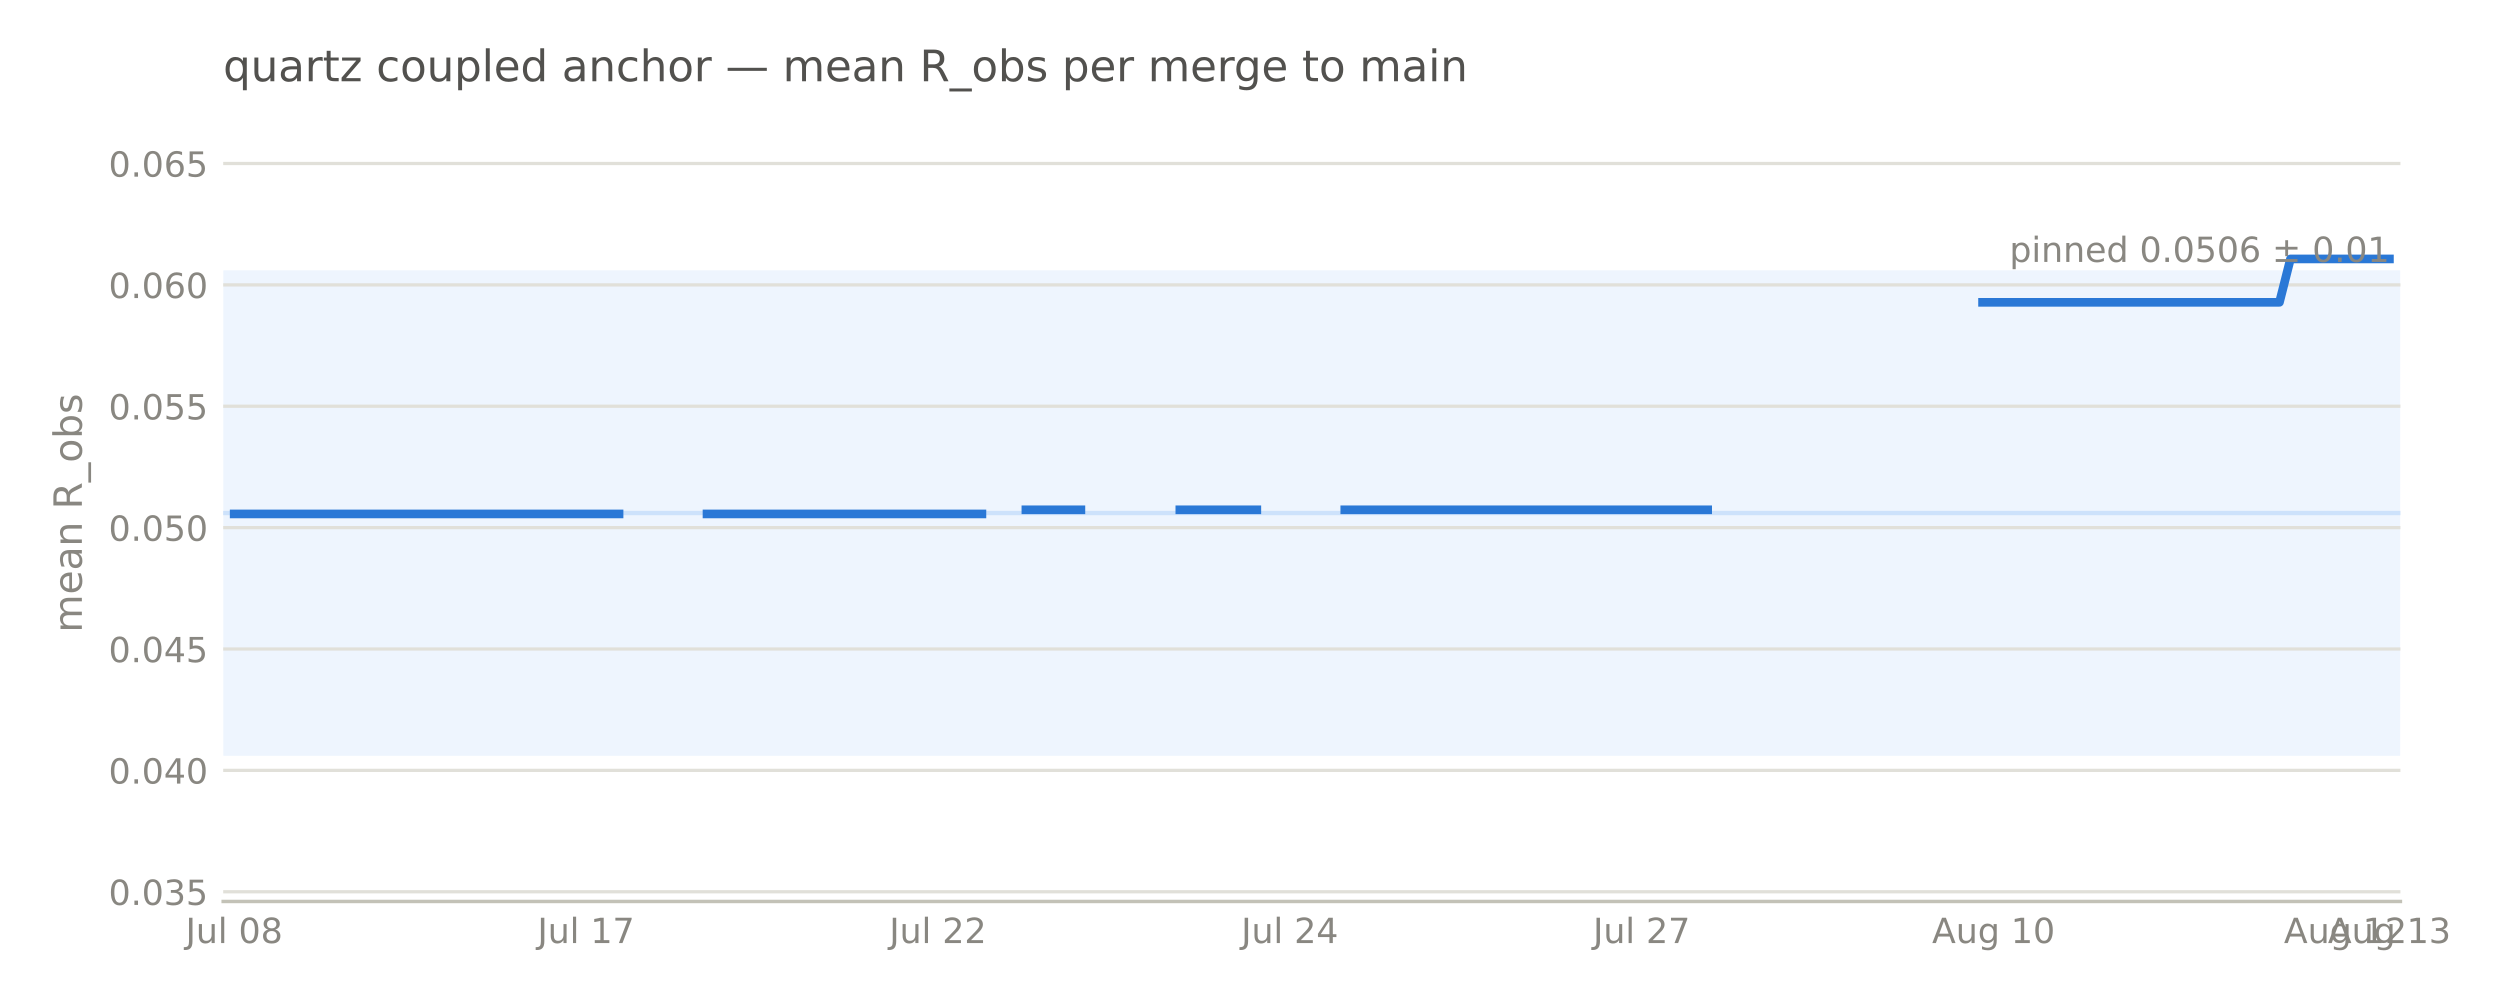
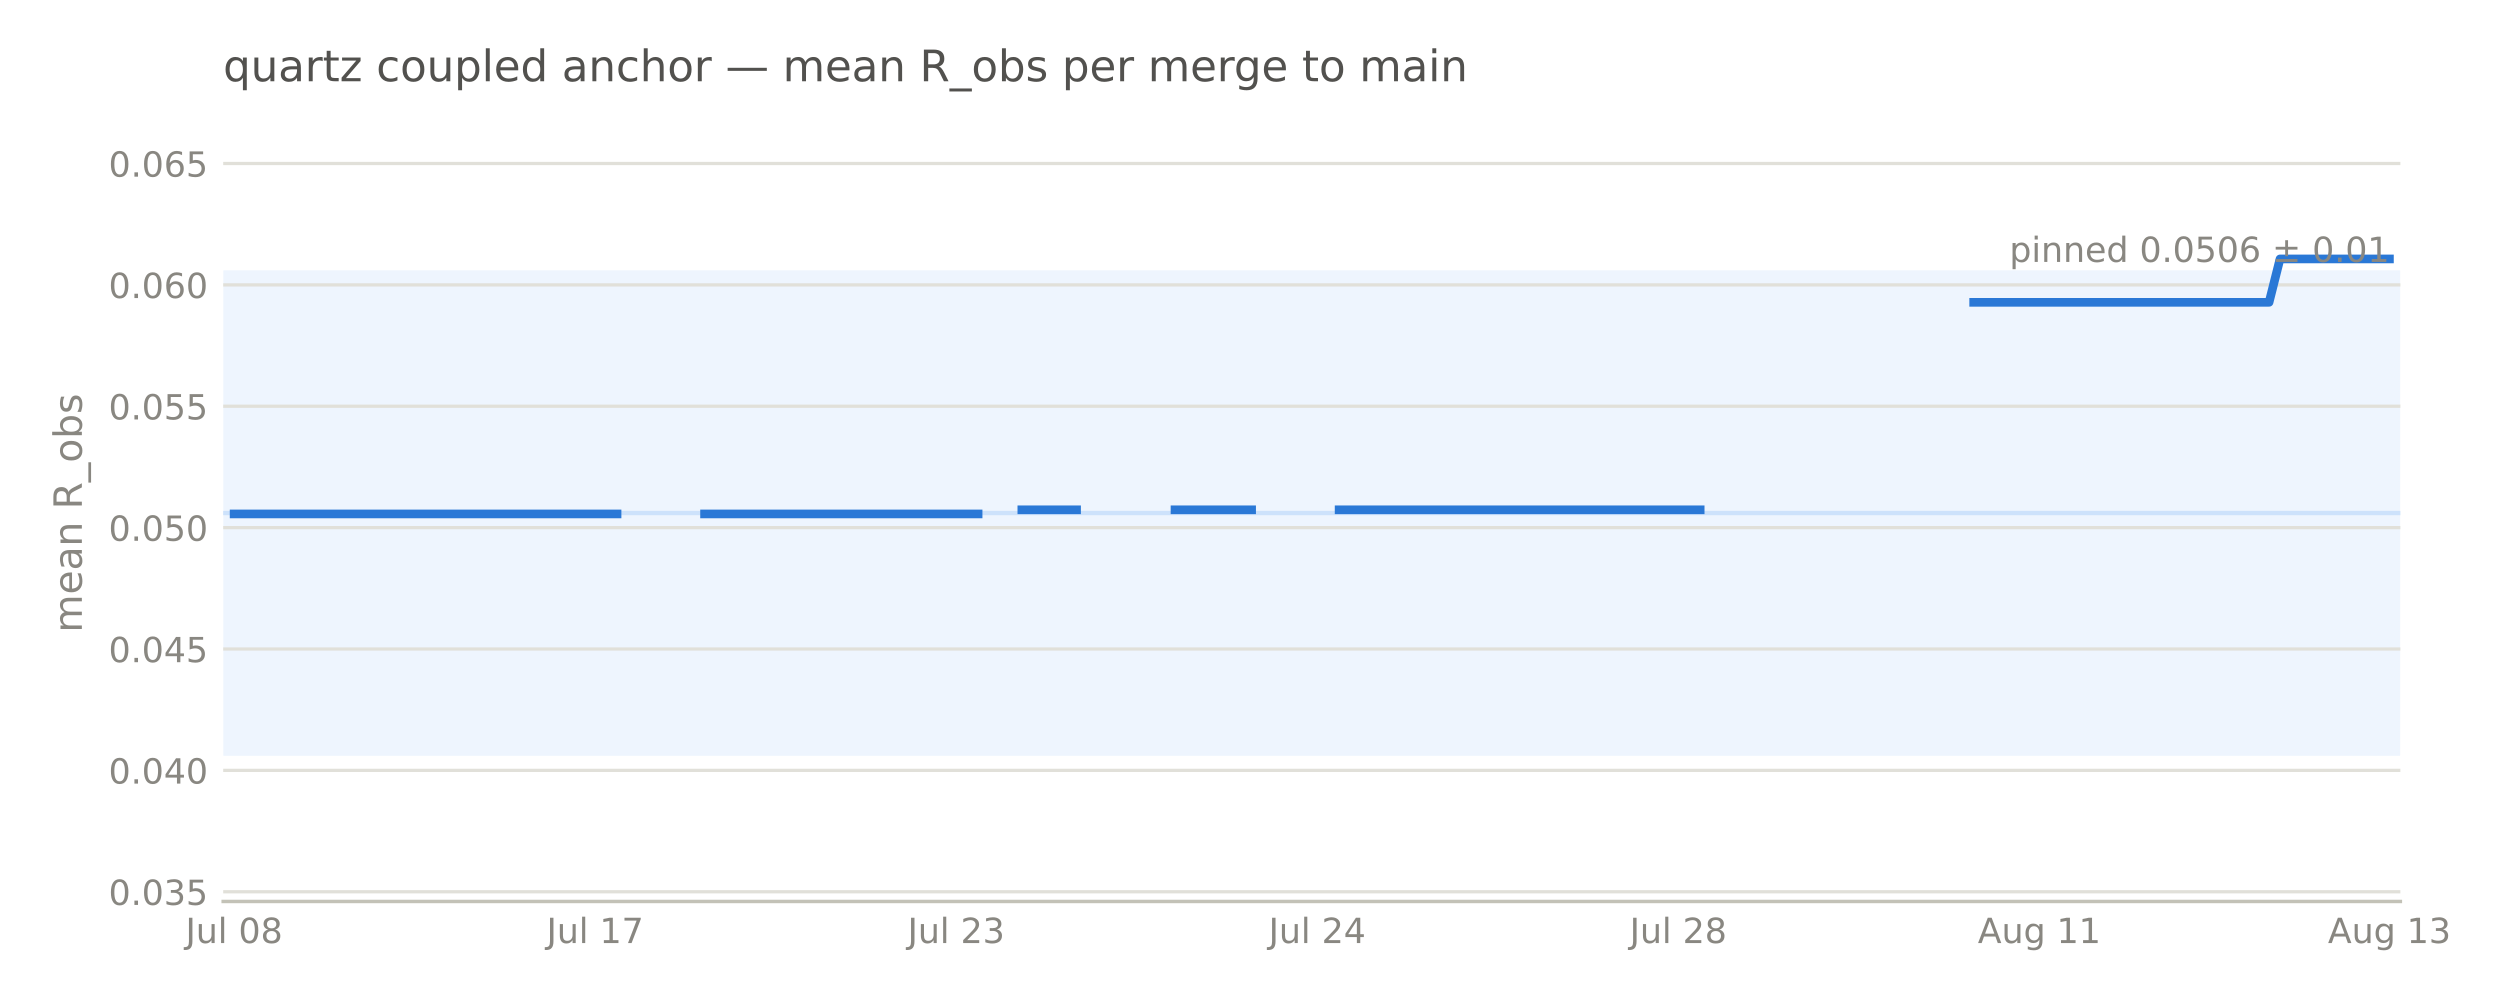
<svg xmlns="http://www.w3.org/2000/svg" width="576pt" height="230.4pt" viewBox="0 0 576 230.4" version="1.1">
  <defs>
    <style type="text/css">*{stroke-linejoin: round; stroke-linecap: butt}</style>
  </defs>
  <g id="figure_1">
    <g id="patch_1">
      <path d="M 0 230.4  L 576 230.4  L 576 0  L 0 0  L 0 230.4  z " style="fill: none; opacity: 0" />
    </g>
    <g id="axes_1">
      <g id="patch_2">
-         <path d="M 51.422 207.698  L 553.055 207.698  L 553.055 28.72  L 51.422 28.72  L 51.422 207.698  z " style="fill: none" />
+         <path d="M 51.422 207.698  L 553.043 207.698  L 553.043 28.72  L 51.422 28.72  L 51.422 207.698  z " style="fill: none" />
      </g>
      <g id="patch_3">
-         <path d="M 51.422 174.14  L 553.055 174.14  L 553.055 62.278  L 51.422 62.278  z " clip-path="url(#pd6c07075dd)" style="fill: #cde2fb; opacity: 0.35" />
+         <path d="M 51.422 174.14  L 553.043 174.14  L 553.043 62.278  L 51.422 62.278  z " clip-path="url(#p2a41a6573e)" style="fill: #cde2fb; opacity: 0.35" />
      </g>
      <g id="matplotlib.axis_1">
        <g id="xtick_1">
          <g id="line2d_1" />
          <g id="text_1">
-             <text style="font-size: 8px; font-family: 'DejaVu Sans', 'Bitstream Vera Sans', 'Computer Modern Sans Serif', 'Lucida Grande', 'Verdana', 'Geneva', 'Lucid', 'Arial', 'Helvetica', 'Avant Garde', sans-serif; text-anchor: middle; fill: #898781" x="53.956" y="217.277" transform="rotate(-0 53.95561 217.2769)">Jul 08</text>
+             <text style="font-size: 8px; font-family: 'DejaVu Sans', 'Bitstream Vera Sans', 'Computer Modern Sans Serif', 'Lucida Grande', 'Verdana', 'Geneva', 'Lucid', 'Arial', 'Helvetica', 'Avant Garde', sans-serif; text-anchor: middle; fill: #898781" x="53.943" y="217.277" transform="rotate(-0 53.94282 217.2769)">Jul 08</text>
          </g>
        </g>
        <g id="xtick_2">
          <g id="line2d_2" />
          <g id="text_2">
-             <text style="font-size: 8px; font-family: 'DejaVu Sans', 'Bitstream Vera Sans', 'Computer Modern Sans Serif', 'Lucida Grande', 'Verdana', 'Geneva', 'Lucid', 'Arial', 'Helvetica', 'Avant Garde', sans-serif; text-anchor: middle; fill: #898781" x="135.028" y="217.277" transform="rotate(-0 135.0275 217.2769)">Jul 17</text>
+             <text style="font-size: 8px; font-family: 'DejaVu Sans', 'Bitstream Vera Sans', 'Computer Modern Sans Serif', 'Lucida Grande', 'Verdana', 'Geneva', 'Lucid', 'Arial', 'Helvetica', 'Avant Garde', sans-serif; text-anchor: middle; fill: #898781" x="137.126" y="217.277" transform="rotate(-0 137.1262 217.2769)">Jul 17</text>
          </g>
        </g>
        <g id="xtick_3">
          <g id="line2d_3" />
          <g id="text_3">
-             <text style="font-size: 8px; font-family: 'DejaVu Sans', 'Bitstream Vera Sans', 'Computer Modern Sans Serif', 'Lucida Grande', 'Verdana', 'Geneva', 'Lucid', 'Arial', 'Helvetica', 'Avant Garde', sans-serif; text-anchor: middle; fill: #898781" x="216.099" y="217.277" transform="rotate(-0 216.0994 217.2769)">Jul 22</text>
+             <text style="font-size: 8px; font-family: 'DejaVu Sans', 'Bitstream Vera Sans', 'Computer Modern Sans Serif', 'Lucida Grande', 'Verdana', 'Geneva', 'Lucid', 'Arial', 'Helvetica', 'Avant Garde', sans-serif; text-anchor: middle; fill: #898781" x="220.31" y="217.277" transform="rotate(-0 220.3096 217.2769)">Jul 23</text>
          </g>
        </g>
        <g id="xtick_4">
          <g id="line2d_4" />
          <g id="text_4">
-             <text style="font-size: 8px; font-family: 'DejaVu Sans', 'Bitstream Vera Sans', 'Computer Modern Sans Serif', 'Lucida Grande', 'Verdana', 'Geneva', 'Lucid', 'Arial', 'Helvetica', 'Avant Garde', sans-serif; text-anchor: middle; fill: #898781" x="297.171" y="217.277" transform="rotate(-0 297.1713 217.2769)">Jul 24</text>
+             <text style="font-size: 8px; font-family: 'DejaVu Sans', 'Bitstream Vera Sans', 'Computer Modern Sans Serif', 'Lucida Grande', 'Verdana', 'Geneva', 'Lucid', 'Arial', 'Helvetica', 'Avant Garde', sans-serif; text-anchor: middle; fill: #898781" x="303.493" y="217.277" transform="rotate(-0 303.493 217.2769)">Jul 24</text>
          </g>
        </g>
        <g id="xtick_5">
          <g id="line2d_5" />
          <g id="text_5">
-             <text style="font-size: 8px; font-family: 'DejaVu Sans', 'Bitstream Vera Sans', 'Computer Modern Sans Serif', 'Lucida Grande', 'Verdana', 'Geneva', 'Lucid', 'Arial', 'Helvetica', 'Avant Garde', sans-serif; text-anchor: middle; fill: #898781" x="378.243" y="217.277" transform="rotate(-0 378.2432 217.2769)">Jul 27</text>
+             <text style="font-size: 8px; font-family: 'DejaVu Sans', 'Bitstream Vera Sans', 'Computer Modern Sans Serif', 'Lucida Grande', 'Verdana', 'Geneva', 'Lucid', 'Arial', 'Helvetica', 'Avant Garde', sans-serif; text-anchor: middle; fill: #898781" x="386.676" y="217.277" transform="rotate(-0 386.6764 217.2769)">Jul 28</text>
          </g>
        </g>
        <g id="xtick_6">
          <g id="line2d_6" />
          <g id="text_6">
-             <text style="font-size: 8px; font-family: 'DejaVu Sans', 'Bitstream Vera Sans', 'Computer Modern Sans Serif', 'Lucida Grande', 'Verdana', 'Geneva', 'Lucid', 'Arial', 'Helvetica', 'Avant Garde', sans-serif; text-anchor: middle; fill: #898781" x="459.315" y="217.276" transform="rotate(-0 459.3152 217.2763)">Aug 10</text>
+             <text style="font-size: 8px; font-family: 'DejaVu Sans', 'Bitstream Vera Sans', 'Computer Modern Sans Serif', 'Lucida Grande', 'Verdana', 'Geneva', 'Lucid', 'Arial', 'Helvetica', 'Avant Garde', sans-serif; text-anchor: middle; fill: #898781" x="469.86" y="217.276" transform="rotate(-0 469.8598 217.2763)">Aug 11</text>
          </g>
        </g>
        <g id="xtick_7">
          <g id="line2d_7" />
          <g id="text_7">
-             <text style="font-size: 8px; font-family: 'DejaVu Sans', 'Bitstream Vera Sans', 'Computer Modern Sans Serif', 'Lucida Grande', 'Verdana', 'Geneva', 'Lucid', 'Arial', 'Helvetica', 'Avant Garde', sans-serif; text-anchor: middle; fill: #898781" x="540.387" y="217.276" transform="rotate(-0 540.3871 217.2763)">Aug 12</text>
-           </g>
-         </g>
-         <g id="xtick_8">
-           <g id="line2d_8" />
-           <g id="text_8">
-             <text style="font-size: 8px; font-family: 'DejaVu Sans', 'Bitstream Vera Sans', 'Computer Modern Sans Serif', 'Lucida Grande', 'Verdana', 'Geneva', 'Lucid', 'Arial', 'Helvetica', 'Avant Garde', sans-serif; text-anchor: middle; fill: #898781" x="550.521" y="217.276" transform="rotate(-0 550.521 217.2763)">Aug 13</text>
+             <text style="font-size: 8px; font-family: 'DejaVu Sans', 'Bitstream Vera Sans', 'Computer Modern Sans Serif', 'Lucida Grande', 'Verdana', 'Geneva', 'Lucid', 'Arial', 'Helvetica', 'Avant Garde', sans-serif; text-anchor: middle; fill: #898781" x="550.523" y="217.276" transform="rotate(-0 550.5225 217.2763)">Aug 13</text>
          </g>
        </g>
      </g>
      <g id="matplotlib.axis_2">
        <g id="ytick_1">
-           <g id="line2d_9">
-             <path d="M 51.422 205.461  L 553.055 205.461  " clip-path="url(#pd6c07075dd)" style="fill: none; stroke: #e1e0d9; stroke-width: 0.75; stroke-linecap: square" />
+           <g id="line2d_8">
+             <path d="M 51.422 205.461  L 553.043 205.461  " clip-path="url(#p2a41a6573e)" style="fill: none; stroke: #e1e0d9; stroke-width: 0.75; stroke-linecap: square" />
          </g>
-           <g id="line2d_10" />
-           <g id="text_9">
+           <g id="line2d_9" />
+           <g id="text_8">
            <text style="font-size: 8px; font-family: 'DejaVu Sans', 'Bitstream Vera Sans', 'Computer Modern Sans Serif', 'Lucida Grande', 'Verdana', 'Geneva', 'Lucid', 'Arial', 'Helvetica', 'Avant Garde', sans-serif; text-anchor: end; fill: #898781" x="47.922" y="208.5" transform="rotate(-0 47.92211 208.5)">0.035</text>
          </g>
        </g>
        <g id="ytick_2">
-           <g id="line2d_11">
-             <path d="M 51.422 177.496  L 553.055 177.496  " clip-path="url(#pd6c07075dd)" style="fill: none; stroke: #e1e0d9; stroke-width: 0.75; stroke-linecap: square" />
+           <g id="line2d_10">
+             <path d="M 51.422 177.496  L 553.043 177.496  " clip-path="url(#p2a41a6573e)" style="fill: none; stroke: #e1e0d9; stroke-width: 0.75; stroke-linecap: square" />
          </g>
-           <g id="line2d_12" />
-           <g id="text_10">
+           <g id="line2d_11" />
+           <g id="text_9">
            <text style="font-size: 8px; font-family: 'DejaVu Sans', 'Bitstream Vera Sans', 'Computer Modern Sans Serif', 'Lucida Grande', 'Verdana', 'Geneva', 'Lucid', 'Arial', 'Helvetica', 'Avant Garde', sans-serif; text-anchor: end; fill: #898781" x="47.922" y="180.535" transform="rotate(-0 47.92211 180.5346)">0.040</text>
          </g>
        </g>
        <g id="ytick_3">
-           <g id="line2d_13">
-             <path d="M 51.422 149.53  L 553.055 149.53  " clip-path="url(#pd6c07075dd)" style="fill: none; stroke: #e1e0d9; stroke-width: 0.75; stroke-linecap: square" />
+           <g id="line2d_12">
+             <path d="M 51.422 149.53  L 553.043 149.53  " clip-path="url(#p2a41a6573e)" style="fill: none; stroke: #e1e0d9; stroke-width: 0.75; stroke-linecap: square" />
          </g>
-           <g id="line2d_14" />
-           <g id="text_11">
+           <g id="line2d_13" />
+           <g id="text_10">
            <text style="font-size: 8px; font-family: 'DejaVu Sans', 'Bitstream Vera Sans', 'Computer Modern Sans Serif', 'Lucida Grande', 'Verdana', 'Geneva', 'Lucid', 'Arial', 'Helvetica', 'Avant Garde', sans-serif; text-anchor: end; fill: #898781" x="47.922" y="152.569" transform="rotate(-0 47.92211 152.5693)">0.045</text>
          </g>
        </g>
        <g id="ytick_4">
-           <g id="line2d_15">
-             <path d="M 51.422 121.565  L 553.055 121.565  " clip-path="url(#pd6c07075dd)" style="fill: none; stroke: #e1e0d9; stroke-width: 0.75; stroke-linecap: square" />
+           <g id="line2d_14">
+             <path d="M 51.422 121.565  L 553.043 121.565  " clip-path="url(#p2a41a6573e)" style="fill: none; stroke: #e1e0d9; stroke-width: 0.75; stroke-linecap: square" />
          </g>
-           <g id="line2d_16" />
-           <g id="text_12">
+           <g id="line2d_15" />
+           <g id="text_11">
            <text style="font-size: 8px; font-family: 'DejaVu Sans', 'Bitstream Vera Sans', 'Computer Modern Sans Serif', 'Lucida Grande', 'Verdana', 'Geneva', 'Lucid', 'Arial', 'Helvetica', 'Avant Garde', sans-serif; text-anchor: end; fill: #898781" x="47.922" y="124.604" transform="rotate(-0 47.92211 124.604)">0.050</text>
          </g>
        </g>
        <g id="ytick_5">
-           <g id="line2d_17">
-             <path d="M 51.422 93.6  L 553.055 93.6  " clip-path="url(#pd6c07075dd)" style="fill: none; stroke: #e1e0d9; stroke-width: 0.75; stroke-linecap: square" />
+           <g id="line2d_16">
+             <path d="M 51.422 93.6  L 553.043 93.6  " clip-path="url(#p2a41a6573e)" style="fill: none; stroke: #e1e0d9; stroke-width: 0.75; stroke-linecap: square" />
          </g>
-           <g id="line2d_18" />
-           <g id="text_13">
+           <g id="line2d_17" />
+           <g id="text_12">
            <text style="font-size: 8px; font-family: 'DejaVu Sans', 'Bitstream Vera Sans', 'Computer Modern Sans Serif', 'Lucida Grande', 'Verdana', 'Geneva', 'Lucid', 'Arial', 'Helvetica', 'Avant Garde', sans-serif; text-anchor: end; fill: #898781" x="47.922" y="96.639" transform="rotate(-0 47.92211 96.63863)">0.055</text>
          </g>
        </g>
        <g id="ytick_6">
-           <g id="line2d_19">
-             <path d="M 51.422 65.634  L 553.055 65.634  " clip-path="url(#pd6c07075dd)" style="fill: none; stroke: #e1e0d9; stroke-width: 0.75; stroke-linecap: square" />
+           <g id="line2d_18">
+             <path d="M 51.422 65.634  L 553.043 65.634  " clip-path="url(#p2a41a6573e)" style="fill: none; stroke: #e1e0d9; stroke-width: 0.75; stroke-linecap: square" />
          </g>
-           <g id="line2d_20" />
-           <g id="text_14">
+           <g id="line2d_19" />
+           <g id="text_13">
            <text style="font-size: 8px; font-family: 'DejaVu Sans', 'Bitstream Vera Sans', 'Computer Modern Sans Serif', 'Lucida Grande', 'Verdana', 'Geneva', 'Lucid', 'Arial', 'Helvetica', 'Avant Garde', sans-serif; text-anchor: end; fill: #898781" x="47.922" y="68.673" transform="rotate(-0 47.92211 68.6733)">0.060</text>
          </g>
        </g>
        <g id="ytick_7">
-           <g id="line2d_21">
-             <path d="M 51.422 37.669  L 553.055 37.669  " clip-path="url(#pd6c07075dd)" style="fill: none; stroke: #e1e0d9; stroke-width: 0.75; stroke-linecap: square" />
+           <g id="line2d_20">
+             <path d="M 51.422 37.669  L 553.043 37.669  " clip-path="url(#p2a41a6573e)" style="fill: none; stroke: #e1e0d9; stroke-width: 0.75; stroke-linecap: square" />
          </g>
-           <g id="line2d_22" />
-           <g id="text_15">
+           <g id="line2d_21" />
+           <g id="text_14">
            <text style="font-size: 8px; font-family: 'DejaVu Sans', 'Bitstream Vera Sans', 'Computer Modern Sans Serif', 'Lucida Grande', 'Verdana', 'Geneva', 'Lucid', 'Arial', 'Helvetica', 'Avant Garde', sans-serif; text-anchor: end; fill: #898781" x="47.922" y="40.708" transform="rotate(-0 47.92211 40.70797)">0.065</text>
          </g>
        </g>
-         <g id="text_16">
+         <g id="text_15">
          <text style="font-size: 9px; font-family: 'DejaVu Sans', 'Bitstream Vera Sans', 'Computer Modern Sans Serif', 'Lucida Grande', 'Verdana', 'Geneva', 'Lucid', 'Arial', 'Helvetica', 'Avant Garde', sans-serif; text-anchor: middle; fill: #898781" x="18.858" y="118.209" transform="rotate(-90 18.8575 118.2091)">mean R_obs</text>
        </g>
      </g>
-       <g id="line2d_23">
-         <path d="M 51.422 118.209  L 553.055 118.209  " clip-path="url(#pd6c07075dd)" style="fill: none; stroke: #cde2fb; stroke-linecap: square" />
+       <g id="line2d_22">
+         <path d="M 51.422 118.209  L 553.043 118.209  " clip-path="url(#p2a41a6573e)" style="fill: none; stroke: #cde2fb; stroke-linecap: square" />
      </g>
      <g id="patch_4">
-         <path d="M 51.422 207.698  L 553.055 207.698  " style="fill: none; stroke: #c3c2b7; stroke-width: 0.8; stroke-linejoin: miter; stroke-linecap: square" />
+         <path d="M 51.422 207.698  L 553.043 207.698  " style="fill: none; stroke: #c3c2b7; stroke-width: 0.8; stroke-linejoin: miter; stroke-linecap: square" />
      </g>
-       <g id="line2d_24">
-         <path d="M 53.956 118.409  L 142.628 118.409  M 162.896 118.409  L 226.233 118.409  M 236.367 117.455  L 249.035 117.455  M 271.836 117.455  L 289.571 117.455  M 309.839 117.455  L 393.444 117.455  M 456.782 69.652  L 525.186 69.652  L 527.72 59.661  L 550.521 59.661  L 550.521 59.661  " clip-path="url(#pd6c07075dd)" style="fill: none; stroke: #2a78d6; stroke-width: 2; stroke-linecap: square" />
+       <g id="line2d_23">
+         <path d="M 53.943 118.409  L 142.168 118.409  M 162.333 118.409  L 225.351 118.409  M 235.434 117.455  L 248.037 117.455  M 270.724 117.455  L 288.369 117.455  M 308.534 117.455  L 391.718 117.455  M 454.736 69.652  L 522.795 69.652  L 525.315 59.661  L 550.523 59.661  L 550.523 59.661  " clip-path="url(#p2a41a6573e)" style="fill: none; stroke: #2a78d6; stroke-width: 2; stroke-linecap: square" />
+       </g>
+       <g id="text_16">
+         <text style="font-size: 8px; font-family: 'DejaVu Sans', 'Bitstream Vera Sans', 'Computer Modern Sans Serif', 'Lucida Grande', 'Verdana', 'Geneva', 'Lucid', 'Arial', 'Helvetica', 'Avant Garde', sans-serif; text-anchor: end; fill: #898781" x="550.535" y="60.357" transform="rotate(-0 550.5351 60.35652)">pinned 0.0506 ± 0.01</text>
      </g>
      <g id="text_17">
-         <text style="font-size: 8px; font-family: 'DejaVu Sans', 'Bitstream Vera Sans', 'Computer Modern Sans Serif', 'Lucida Grande', 'Verdana', 'Geneva', 'Lucid', 'Arial', 'Helvetica', 'Avant Garde', sans-serif; text-anchor: end; fill: #898781" x="550.546" y="60.357" transform="rotate(-0 550.5464 60.35652)">pinned 0.0506 ± 0.01</text>
-       </g>
-       <g id="text_18">
        <text style="font-size: 10px; font-family: 'DejaVu Sans', 'Bitstream Vera Sans', 'Computer Modern Sans Serif', 'Lucida Grande', 'Verdana', 'Geneva', 'Lucid', 'Arial', 'Helvetica', 'Avant Garde', sans-serif; text-anchor: start; fill: #52514e" x="51.422" y="18.72" transform="rotate(-0 51.42211 18.72)">quartz coupled anchor — mean R_obs per merge to main</text>
      </g>
    </g>
  </g>
  <defs>
-     <clipPath id="pd6c07075dd">
-       <rect x="51.422" y="28.72" width="501.632" height="178.978" />
+     <clipPath id="p2a41a6573e">
+       <rect x="51.422" y="28.72" width="501.621" height="178.978" />
    </clipPath>
  </defs>
</svg>
